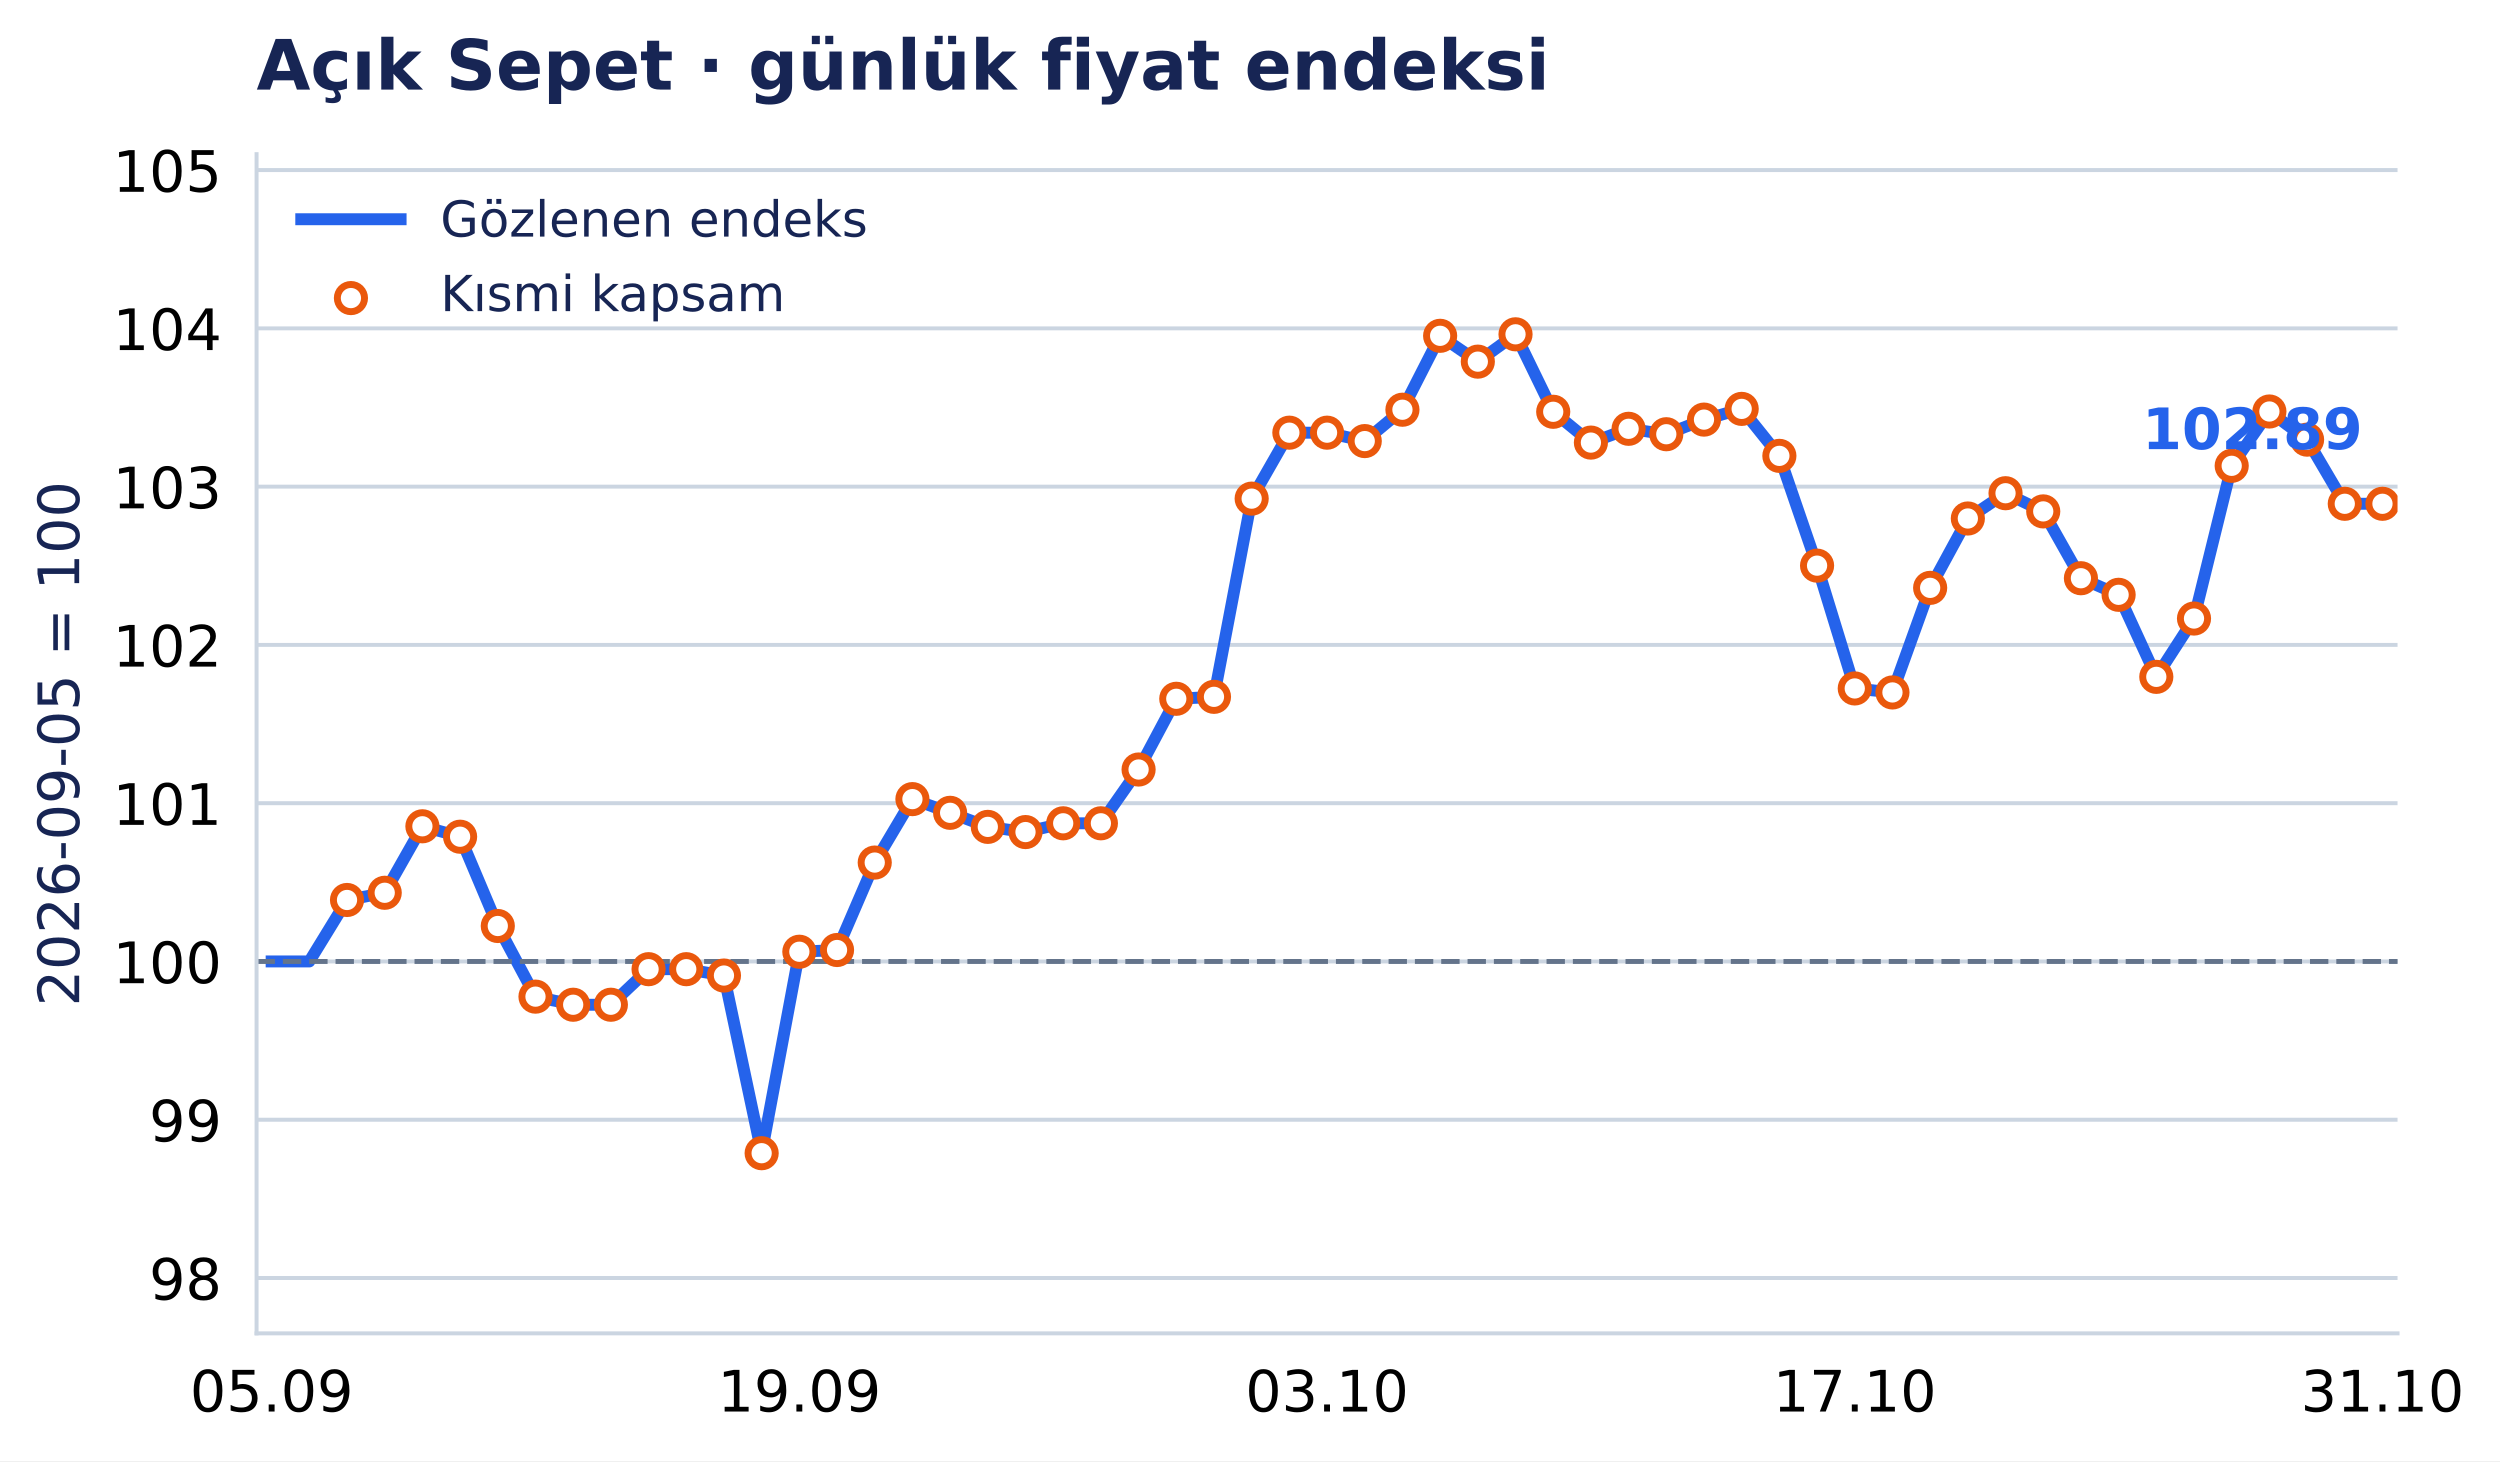
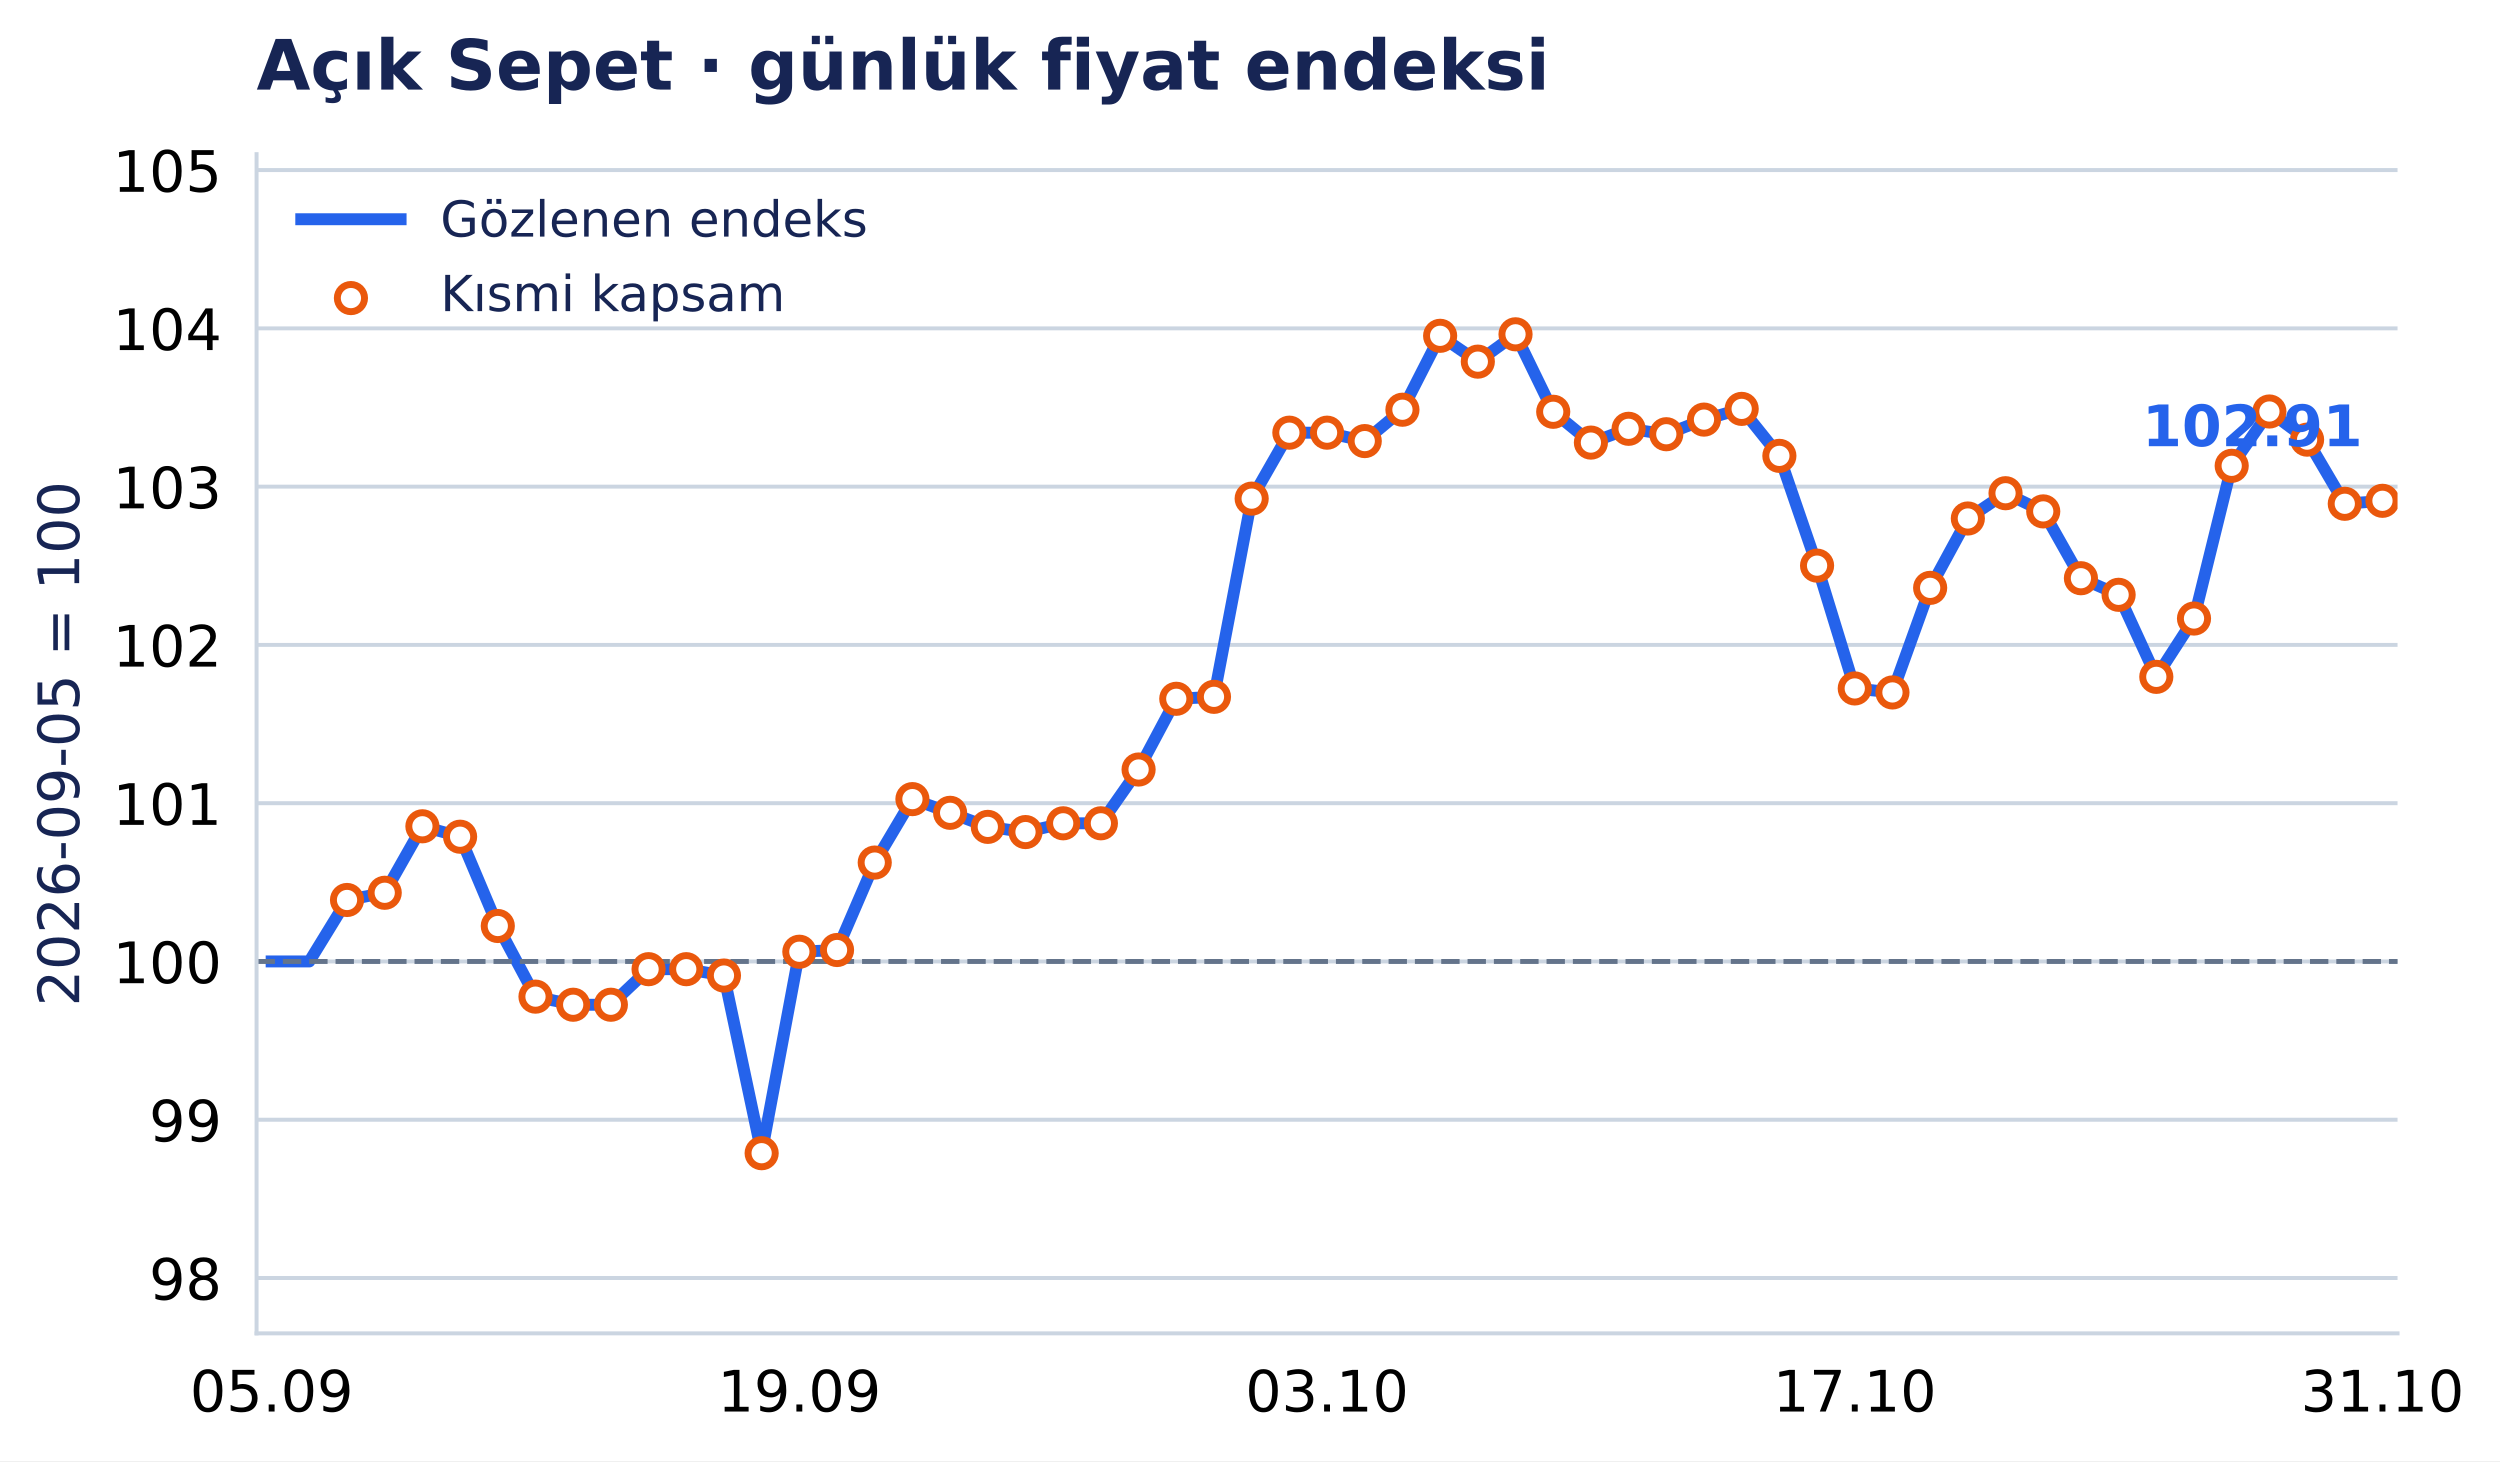
<svg xmlns="http://www.w3.org/2000/svg" xmlns:xlink="http://www.w3.org/1999/xlink" width="503.306pt" height="294.135pt" viewBox="0 0 503.306 294.135" version="1.1">
  <defs>
    <style type="text/css">*{stroke-linejoin: round; stroke-linecap: butt}</style>
  </defs>
  <g id="figure_1">
    <g id="patch_1">
      <path d="M 0 294.135 L 503.306 294.135 L 503.306 0 L 0 0 z " style="fill: #ffffff" />
    </g>
    <g id="axes_1">
      <g id="patch_2">
        <path d="M 51.651 268.435 L 482.68 268.435 L 482.68 31.035 L 51.651 31.035 z " style="fill: #ffffff" />
      </g>
      <g id="matplotlib.axis_1">
        <g id="xtick_1">
          <g id="line2d_1" />
          <g id="text_1">
            <text style="font-size: 11.5px; font-family: 'DejaVu Sans', 'Bitstream Vera Sans', 'Computer Modern Sans Serif', 'Lucida Grande', 'Verdana', 'Geneva', 'Lucid', 'Arial', 'Helvetica', 'Avant Garde', sans-serif; text-anchor: middle" x="54.686" y="284.172" transform="rotate(-0 54.68604 284.172)">05.09</text>
          </g>
        </g>
        <g id="xtick_2">
          <g id="line2d_2" />
          <g id="text_2">
            <text style="font-size: 11.5px; font-family: 'DejaVu Sans', 'Bitstream Vera Sans', 'Computer Modern Sans Serif', 'Lucida Grande', 'Verdana', 'Geneva', 'Lucid', 'Arial', 'Helvetica', 'Avant Garde', sans-serif; text-anchor: middle" x="160.926" y="284.172" transform="rotate(-0 160.9257 284.172)">19.09</text>
          </g>
        </g>
        <g id="xtick_3">
          <g id="line2d_3" />
          <g id="text_3">
            <text style="font-size: 11.5px; font-family: 'DejaVu Sans', 'Bitstream Vera Sans', 'Computer Modern Sans Serif', 'Lucida Grande', 'Verdana', 'Geneva', 'Lucid', 'Arial', 'Helvetica', 'Avant Garde', sans-serif; text-anchor: middle" x="267.165" y="284.172" transform="rotate(-0 267.1653 284.172)">03.10</text>
          </g>
        </g>
        <g id="xtick_4">
          <g id="line2d_4" />
          <g id="text_4">
            <text style="font-size: 11.5px; font-family: 'DejaVu Sans', 'Bitstream Vera Sans', 'Computer Modern Sans Serif', 'Lucida Grande', 'Verdana', 'Geneva', 'Lucid', 'Arial', 'Helvetica', 'Avant Garde', sans-serif; text-anchor: middle" x="373.405" y="284.172" transform="rotate(-0 373.4049 284.172)">17.10</text>
          </g>
        </g>
        <g id="xtick_5">
          <g id="line2d_5" />
          <g id="text_5">
            <text style="font-size: 11.5px; font-family: 'DejaVu Sans', 'Bitstream Vera Sans', 'Computer Modern Sans Serif', 'Lucida Grande', 'Verdana', 'Geneva', 'Lucid', 'Arial', 'Helvetica', 'Avant Garde', sans-serif; text-anchor: middle" x="479.645" y="284.172" transform="rotate(-0 479.6445 284.172)">31.10</text>
          </g>
        </g>
      </g>
      <g id="matplotlib.axis_2">
        <g id="ytick_1">
          <g id="line2d_6">
            <path d="M 51.651 257.29 L 482.68 257.29 " clip-path="url(#p992dca9757)" style="fill: none; stroke: #cbd5e1; stroke-width: 0.8; stroke-linecap: square" />
          </g>
          <g id="line2d_7" />
          <g id="text_6">
            <text style="font-size: 11.5px; font-family: 'DejaVu Sans', 'Bitstream Vera Sans', 'Computer Modern Sans Serif', 'Lucida Grande', 'Verdana', 'Geneva', 'Lucid', 'Arial', 'Helvetica', 'Avant Garde', sans-serif; text-anchor: end" x="44.651" y="261.659" transform="rotate(-0 44.65062 261.6587)">98</text>
          </g>
        </g>
        <g id="ytick_2">
          <g id="line2d_8">
            <path d="M 51.651 225.426 L 482.68 225.426 " clip-path="url(#p992dca9757)" style="fill: none; stroke: #cbd5e1; stroke-width: 0.8; stroke-linecap: square" />
          </g>
          <g id="line2d_9" />
          <g id="text_7">
            <text style="font-size: 11.5px; font-family: 'DejaVu Sans', 'Bitstream Vera Sans', 'Computer Modern Sans Serif', 'Lucida Grande', 'Verdana', 'Geneva', 'Lucid', 'Arial', 'Helvetica', 'Avant Garde', sans-serif; text-anchor: end" x="44.651" y="229.795" transform="rotate(-0 44.65062 229.7947)">99</text>
          </g>
        </g>
        <g id="ytick_3">
          <g id="line2d_10">
            <path d="M 51.651 193.562 L 482.68 193.562 " clip-path="url(#p992dca9757)" style="fill: none; stroke: #cbd5e1; stroke-width: 0.8; stroke-linecap: square" />
          </g>
          <g id="line2d_11" />
          <g id="text_8">
            <text style="font-size: 11.5px; font-family: 'DejaVu Sans', 'Bitstream Vera Sans', 'Computer Modern Sans Serif', 'Lucida Grande', 'Verdana', 'Geneva', 'Lucid', 'Arial', 'Helvetica', 'Avant Garde', sans-serif; text-anchor: end" x="44.651" y="197.931" transform="rotate(-0 44.65062 197.9307)">100</text>
          </g>
        </g>
        <g id="ytick_4">
          <g id="line2d_12">
            <path d="M 51.651 161.698 L 482.68 161.698 " clip-path="url(#p992dca9757)" style="fill: none; stroke: #cbd5e1; stroke-width: 0.8; stroke-linecap: square" />
          </g>
          <g id="line2d_13" />
          <g id="text_9">
            <text style="font-size: 11.5px; font-family: 'DejaVu Sans', 'Bitstream Vera Sans', 'Computer Modern Sans Serif', 'Lucida Grande', 'Verdana', 'Geneva', 'Lucid', 'Arial', 'Helvetica', 'Avant Garde', sans-serif; text-anchor: end" x="44.651" y="166.067" transform="rotate(-0 44.65062 166.0667)">101</text>
          </g>
        </g>
        <g id="ytick_5">
          <g id="line2d_14">
            <path d="M 51.651 129.834 L 482.68 129.834 " clip-path="url(#p992dca9757)" style="fill: none; stroke: #cbd5e1; stroke-width: 0.8; stroke-linecap: square" />
          </g>
          <g id="line2d_15" />
          <g id="text_10">
            <text style="font-size: 11.5px; font-family: 'DejaVu Sans', 'Bitstream Vera Sans', 'Computer Modern Sans Serif', 'Lucida Grande', 'Verdana', 'Geneva', 'Lucid', 'Arial', 'Helvetica', 'Avant Garde', sans-serif; text-anchor: end" x="44.651" y="134.203" transform="rotate(-0 44.65062 134.2027)">102</text>
          </g>
        </g>
        <g id="ytick_6">
          <g id="line2d_16">
            <path d="M 51.651 97.97 L 482.68 97.97 " clip-path="url(#p992dca9757)" style="fill: none; stroke: #cbd5e1; stroke-width: 0.8; stroke-linecap: square" />
          </g>
          <g id="line2d_17" />
          <g id="text_11">
            <text style="font-size: 11.5px; font-family: 'DejaVu Sans', 'Bitstream Vera Sans', 'Computer Modern Sans Serif', 'Lucida Grande', 'Verdana', 'Geneva', 'Lucid', 'Arial', 'Helvetica', 'Avant Garde', sans-serif; text-anchor: end" x="44.651" y="102.339" transform="rotate(-0 44.65062 102.3387)">103</text>
          </g>
        </g>
        <g id="ytick_7">
          <g id="line2d_18">
            <path d="M 51.651 66.106 L 482.68 66.106 " clip-path="url(#p992dca9757)" style="fill: none; stroke: #cbd5e1; stroke-width: 0.8; stroke-linecap: square" />
          </g>
          <g id="line2d_19" />
          <g id="text_12">
            <text style="font-size: 11.5px; font-family: 'DejaVu Sans', 'Bitstream Vera Sans', 'Computer Modern Sans Serif', 'Lucida Grande', 'Verdana', 'Geneva', 'Lucid', 'Arial', 'Helvetica', 'Avant Garde', sans-serif; text-anchor: end" x="44.651" y="70.475" transform="rotate(-0 44.65062 70.4747)">104</text>
          </g>
        </g>
        <g id="ytick_8">
          <g id="line2d_20">
            <path d="M 51.651 34.242 L 482.68 34.242 " clip-path="url(#p992dca9757)" style="fill: none; stroke: #cbd5e1; stroke-width: 0.8; stroke-linecap: square" />
          </g>
          <g id="line2d_21" />
          <g id="text_13">
            <text style="font-size: 11.5px; font-family: 'DejaVu Sans', 'Bitstream Vera Sans', 'Computer Modern Sans Serif', 'Lucida Grande', 'Verdana', 'Geneva', 'Lucid', 'Arial', 'Helvetica', 'Avant Garde', sans-serif; text-anchor: end" x="44.651" y="38.611" transform="rotate(-0 44.65062 38.61071)">105</text>
          </g>
        </g>
        <g id="text_14">
          <text style="font-size: 11.5px; font-family: 'DejaVu Sans', 'Bitstream Vera Sans', 'Computer Modern Sans Serif', 'Lucida Grande', 'Verdana', 'Geneva', 'Lucid', 'Arial', 'Helvetica', 'Avant Garde', sans-serif; text-anchor: middle; fill: #172554" x="15.937" y="149.735" transform="rotate(-90 15.93731 149.7347)">2026-09-05 = 100</text>
        </g>
      </g>
      <g id="line2d_22">
-         <path d="M 54.686 193.562 L 62.275 193.562 L 69.863 181.186 L 77.452 179.736 L 85.04 166.35 L 92.629 168.45 L 100.217 186.424 L 107.806 200.645 L 115.394 202.277 L 122.983 202.277 L 130.571 195.117 L 138.16 195.117 L 145.749 196.398 L 153.337 232.165 L 160.926 191.606 L 168.514 191.258 L 176.103 173.653 L 183.691 160.879 L 191.28 163.639 L 198.868 166.471 L 206.457 167.513 L 214.045 165.748 L 221.634 165.748 L 229.223 154.921 L 236.811 140.681 L 244.4 140.289 L 251.988 100.385 L 259.577 87.108 L 267.165 87.108 L 274.754 88.8 L 282.342 82.487 L 289.931 67.607 L 297.519 72.807 L 305.108 67.304 L 312.697 82.902 L 320.285 89.105 L 327.874 86.327 L 335.462 87.42 L 343.051 84.476 L 350.639 82.318 L 358.228 91.776 L 365.816 113.877 L 373.405 138.6 L 380.993 139.406 L 388.582 118.35 L 396.171 104.384 L 403.759 99.296 L 411.348 102.957 L 418.936 116.41 L 426.525 119.749 L 434.113 136.267 L 441.702 124.525 L 449.29 93.78 L 456.879 82.844 L 464.467 88.51 L 472.056 101.424 L 479.645 101.424 " clip-path="url(#p992dca9757)" style="fill: none; stroke: #2563eb; stroke-width: 2.4; stroke-linecap: square" />
+         <path d="M 54.686 193.562 L 62.275 193.562 L 69.863 181.186 L 77.452 179.736 L 85.04 166.35 L 92.629 168.45 L 100.217 186.424 L 107.806 200.645 L 115.394 202.277 L 122.983 202.277 L 130.571 195.117 L 138.16 195.117 L 145.749 196.398 L 153.337 232.165 L 160.926 191.606 L 168.514 191.258 L 176.103 173.653 L 183.691 160.879 L 191.28 163.639 L 198.868 166.471 L 206.457 167.513 L 214.045 165.748 L 221.634 165.748 L 229.223 154.921 L 236.811 140.681 L 244.4 140.289 L 251.988 100.385 L 259.577 87.108 L 267.165 87.108 L 274.754 88.8 L 282.342 82.487 L 289.931 67.607 L 297.519 72.807 L 305.108 67.304 L 312.697 82.902 L 320.285 89.105 L 327.874 86.327 L 335.462 87.42 L 343.051 84.476 L 350.639 82.318 L 358.228 91.776 L 365.816 113.877 L 373.405 138.6 L 380.993 139.406 L 388.582 118.35 L 396.171 104.384 L 403.759 99.296 L 411.348 102.957 L 418.936 116.41 L 426.525 119.749 L 434.113 136.267 L 441.702 124.525 L 449.29 93.78 L 456.879 82.844 L 464.467 88.51 L 472.056 101.424 L 479.645 100.825 " clip-path="url(#p992dca9757)" style="fill: none; stroke: #2563eb; stroke-width: 2.4; stroke-linecap: square" />
      </g>
      <g id="line2d_23">
        <path d="M 51.651 193.562 L 482.68 193.562 " clip-path="url(#p992dca9757)" style="fill: none; stroke-dasharray: 3.7,1.6; stroke-dashoffset: 0; stroke: #64748b" />
      </g>
      <g id="patch_3">
        <path d="M 51.651 268.435 L 51.651 31.035 " style="fill: none; stroke: #cbd5e1; stroke-width: 0.8; stroke-linejoin: miter; stroke-linecap: square" />
      </g>
      <g id="patch_4">
        <path d="M 51.651 268.435 L 482.68 268.435 " style="fill: none; stroke: #cbd5e1; stroke-width: 0.8; stroke-linejoin: miter; stroke-linecap: square" />
      </g>
      <g id="PathCollection_1">
        <defs>
          <path id="m3957c04aab" d="M 0 2.739 C 0.726 2.739 1.423 2.45 1.936 1.936 C 2.45 1.423 2.739 0.726 2.739 0 C 2.739 -0.726 2.45 -1.423 1.936 -1.936 C 1.423 -2.45 0.726 -2.739 0 -2.739 C -0.726 -2.739 -1.423 -2.45 -1.936 -1.936 C -2.45 -1.423 -2.739 -0.726 -2.739 0 C -2.739 0.726 -2.45 1.423 -1.936 1.936 C -1.423 2.45 -0.726 2.739 0 2.739 z " style="stroke: #ea580c; stroke-width: 1.4" />
        </defs>
        <g clip-path="url(#p992dca9757)">
          <use xlink:href="#m3957c04aab" x="69.863" y="181.186" style="fill: #ffffff; stroke: #ea580c; stroke-width: 1.4" />
          <use xlink:href="#m3957c04aab" x="77.452" y="179.736" style="fill: #ffffff; stroke: #ea580c; stroke-width: 1.4" />
          <use xlink:href="#m3957c04aab" x="85.04" y="166.35" style="fill: #ffffff; stroke: #ea580c; stroke-width: 1.4" />
          <use xlink:href="#m3957c04aab" x="92.629" y="168.45" style="fill: #ffffff; stroke: #ea580c; stroke-width: 1.4" />
          <use xlink:href="#m3957c04aab" x="100.217" y="186.424" style="fill: #ffffff; stroke: #ea580c; stroke-width: 1.4" />
          <use xlink:href="#m3957c04aab" x="107.806" y="200.645" style="fill: #ffffff; stroke: #ea580c; stroke-width: 1.4" />
          <use xlink:href="#m3957c04aab" x="115.394" y="202.277" style="fill: #ffffff; stroke: #ea580c; stroke-width: 1.4" />
          <use xlink:href="#m3957c04aab" x="122.983" y="202.277" style="fill: #ffffff; stroke: #ea580c; stroke-width: 1.4" />
          <use xlink:href="#m3957c04aab" x="130.571" y="195.117" style="fill: #ffffff; stroke: #ea580c; stroke-width: 1.4" />
          <use xlink:href="#m3957c04aab" x="138.16" y="195.117" style="fill: #ffffff; stroke: #ea580c; stroke-width: 1.4" />
          <use xlink:href="#m3957c04aab" x="145.749" y="196.398" style="fill: #ffffff; stroke: #ea580c; stroke-width: 1.4" />
          <use xlink:href="#m3957c04aab" x="153.337" y="232.165" style="fill: #ffffff; stroke: #ea580c; stroke-width: 1.4" />
          <use xlink:href="#m3957c04aab" x="160.926" y="191.606" style="fill: #ffffff; stroke: #ea580c; stroke-width: 1.4" />
          <use xlink:href="#m3957c04aab" x="168.514" y="191.258" style="fill: #ffffff; stroke: #ea580c; stroke-width: 1.4" />
          <use xlink:href="#m3957c04aab" x="176.103" y="173.653" style="fill: #ffffff; stroke: #ea580c; stroke-width: 1.4" />
          <use xlink:href="#m3957c04aab" x="183.691" y="160.879" style="fill: #ffffff; stroke: #ea580c; stroke-width: 1.4" />
          <use xlink:href="#m3957c04aab" x="191.28" y="163.639" style="fill: #ffffff; stroke: #ea580c; stroke-width: 1.4" />
          <use xlink:href="#m3957c04aab" x="198.868" y="166.471" style="fill: #ffffff; stroke: #ea580c; stroke-width: 1.4" />
          <use xlink:href="#m3957c04aab" x="206.457" y="167.513" style="fill: #ffffff; stroke: #ea580c; stroke-width: 1.4" />
          <use xlink:href="#m3957c04aab" x="214.045" y="165.748" style="fill: #ffffff; stroke: #ea580c; stroke-width: 1.4" />
          <use xlink:href="#m3957c04aab" x="221.634" y="165.748" style="fill: #ffffff; stroke: #ea580c; stroke-width: 1.4" />
          <use xlink:href="#m3957c04aab" x="229.223" y="154.921" style="fill: #ffffff; stroke: #ea580c; stroke-width: 1.4" />
          <use xlink:href="#m3957c04aab" x="236.811" y="140.681" style="fill: #ffffff; stroke: #ea580c; stroke-width: 1.4" />
          <use xlink:href="#m3957c04aab" x="244.4" y="140.289" style="fill: #ffffff; stroke: #ea580c; stroke-width: 1.4" />
          <use xlink:href="#m3957c04aab" x="251.988" y="100.385" style="fill: #ffffff; stroke: #ea580c; stroke-width: 1.4" />
          <use xlink:href="#m3957c04aab" x="259.577" y="87.108" style="fill: #ffffff; stroke: #ea580c; stroke-width: 1.4" />
          <use xlink:href="#m3957c04aab" x="267.165" y="87.108" style="fill: #ffffff; stroke: #ea580c; stroke-width: 1.4" />
          <use xlink:href="#m3957c04aab" x="274.754" y="88.8" style="fill: #ffffff; stroke: #ea580c; stroke-width: 1.4" />
          <use xlink:href="#m3957c04aab" x="282.342" y="82.487" style="fill: #ffffff; stroke: #ea580c; stroke-width: 1.4" />
          <use xlink:href="#m3957c04aab" x="289.931" y="67.607" style="fill: #ffffff; stroke: #ea580c; stroke-width: 1.4" />
          <use xlink:href="#m3957c04aab" x="297.519" y="72.807" style="fill: #ffffff; stroke: #ea580c; stroke-width: 1.4" />
          <use xlink:href="#m3957c04aab" x="305.108" y="67.304" style="fill: #ffffff; stroke: #ea580c; stroke-width: 1.4" />
          <use xlink:href="#m3957c04aab" x="312.697" y="82.902" style="fill: #ffffff; stroke: #ea580c; stroke-width: 1.4" />
          <use xlink:href="#m3957c04aab" x="320.285" y="89.105" style="fill: #ffffff; stroke: #ea580c; stroke-width: 1.4" />
          <use xlink:href="#m3957c04aab" x="327.874" y="86.327" style="fill: #ffffff; stroke: #ea580c; stroke-width: 1.4" />
          <use xlink:href="#m3957c04aab" x="335.462" y="87.42" style="fill: #ffffff; stroke: #ea580c; stroke-width: 1.4" />
          <use xlink:href="#m3957c04aab" x="343.051" y="84.476" style="fill: #ffffff; stroke: #ea580c; stroke-width: 1.4" />
          <use xlink:href="#m3957c04aab" x="350.639" y="82.318" style="fill: #ffffff; stroke: #ea580c; stroke-width: 1.4" />
          <use xlink:href="#m3957c04aab" x="358.228" y="91.776" style="fill: #ffffff; stroke: #ea580c; stroke-width: 1.4" />
          <use xlink:href="#m3957c04aab" x="365.816" y="113.877" style="fill: #ffffff; stroke: #ea580c; stroke-width: 1.4" />
          <use xlink:href="#m3957c04aab" x="373.405" y="138.6" style="fill: #ffffff; stroke: #ea580c; stroke-width: 1.4" />
          <use xlink:href="#m3957c04aab" x="380.993" y="139.406" style="fill: #ffffff; stroke: #ea580c; stroke-width: 1.4" />
          <use xlink:href="#m3957c04aab" x="388.582" y="118.35" style="fill: #ffffff; stroke: #ea580c; stroke-width: 1.4" />
          <use xlink:href="#m3957c04aab" x="396.171" y="104.384" style="fill: #ffffff; stroke: #ea580c; stroke-width: 1.4" />
          <use xlink:href="#m3957c04aab" x="403.759" y="99.296" style="fill: #ffffff; stroke: #ea580c; stroke-width: 1.4" />
          <use xlink:href="#m3957c04aab" x="411.348" y="102.957" style="fill: #ffffff; stroke: #ea580c; stroke-width: 1.4" />
          <use xlink:href="#m3957c04aab" x="418.936" y="116.41" style="fill: #ffffff; stroke: #ea580c; stroke-width: 1.4" />
          <use xlink:href="#m3957c04aab" x="426.525" y="119.749" style="fill: #ffffff; stroke: #ea580c; stroke-width: 1.4" />
          <use xlink:href="#m3957c04aab" x="434.113" y="136.267" style="fill: #ffffff; stroke: #ea580c; stroke-width: 1.4" />
          <use xlink:href="#m3957c04aab" x="441.702" y="124.525" style="fill: #ffffff; stroke: #ea580c; stroke-width: 1.4" />
          <use xlink:href="#m3957c04aab" x="449.29" y="93.78" style="fill: #ffffff; stroke: #ea580c; stroke-width: 1.4" />
          <use xlink:href="#m3957c04aab" x="456.879" y="82.844" style="fill: #ffffff; stroke: #ea580c; stroke-width: 1.4" />
          <use xlink:href="#m3957c04aab" x="464.467" y="88.51" style="fill: #ffffff; stroke: #ea580c; stroke-width: 1.4" />
          <use xlink:href="#m3957c04aab" x="472.056" y="101.424" style="fill: #ffffff; stroke: #ea580c; stroke-width: 1.4" />
-           <use xlink:href="#m3957c04aab" x="479.645" y="101.424" style="fill: #ffffff; stroke: #ea580c; stroke-width: 1.4" />
+           <use xlink:href="#m3957c04aab" x="479.645" y="100.825" style="fill: #ffffff; stroke: #ea580c; stroke-width: 1.4" />
        </g>
      </g>
      <g id="text_15">
-         <text style="font-weight: 700; font-size: 11.5px; font-family: 'DejaVu Sans', 'Bitstream Vera Sans', 'Computer Modern Sans Serif', 'Lucida Grande', 'Verdana', 'Geneva', 'Lucid', 'Arial', 'Helvetica', 'Avant Garde', sans-serif; text-anchor: end; fill: #2563eb" x="475.645" y="90.424" transform="rotate(-0 475.6445 90.42409)">102.89</text>
+         <text style="font-weight: 700; font-size: 11.5px; font-family: 'DejaVu Sans', 'Bitstream Vera Sans', 'Computer Modern Sans Serif', 'Lucida Grande', 'Verdana', 'Geneva', 'Lucid', 'Arial', 'Helvetica', 'Avant Garde', sans-serif; text-anchor: end; fill: #2563eb" x="475.645" y="89.825" transform="rotate(-0 475.6445 89.82505)">102.91</text>
      </g>
      <g id="text_16">
        <text style="font-weight: 700; font-size: 14px; font-family: 'DejaVu Sans', 'Bitstream Vera Sans', 'Computer Modern Sans Serif', 'Lucida Grande', 'Verdana', 'Geneva', 'Lucid', 'Arial', 'Helvetica', 'Avant Garde', sans-serif; text-anchor: start; fill: #172554" x="51.651" y="18.035" transform="rotate(-0 51.65062 18.03469)">Açık Sepet · günlük fiyat endeksi</text>
      </g>
      <g id="legend_1">
        <g id="line2d_24">
          <path d="M 60.651 44.133 L 70.651 44.133 L 80.651 44.133 " style="fill: none; stroke: #2563eb; stroke-width: 2.4; stroke-linecap: square" />
        </g>
        <g id="text_17">
          <text style="font-size: 10px; font-family: 'DejaVu Sans', 'Bitstream Vera Sans', 'Computer Modern Sans Serif', 'Lucida Grande', 'Verdana', 'Geneva', 'Lucid', 'Arial', 'Helvetica', 'Avant Garde', sans-serif; text-anchor: start; fill: #172554" x="88.651" y="47.633" transform="rotate(-0 88.65063 47.63312)">Gözlenen endeks</text>
        </g>
        <g id="PathCollection_2">
          <g>
            <use xlink:href="#m3957c04aab" x="70.651" y="60.009" style="fill: #ffffff; stroke: #ea580c; stroke-width: 1.4" />
          </g>
        </g>
        <g id="text_18">
          <text style="font-size: 10px; font-family: 'DejaVu Sans', 'Bitstream Vera Sans', 'Computer Modern Sans Serif', 'Lucida Grande', 'Verdana', 'Geneva', 'Lucid', 'Arial', 'Helvetica', 'Avant Garde', sans-serif; text-anchor: start; fill: #172554" x="88.651" y="62.634" transform="rotate(-0 88.65063 62.63391)">Kısmi kapsam</text>
        </g>
      </g>
    </g>
  </g>
  <defs>
    <clipPath id="p992dca9757">
      <rect x="51.651" y="31.035" width="431.029" height="237.4" />
    </clipPath>
  </defs>
</svg>
